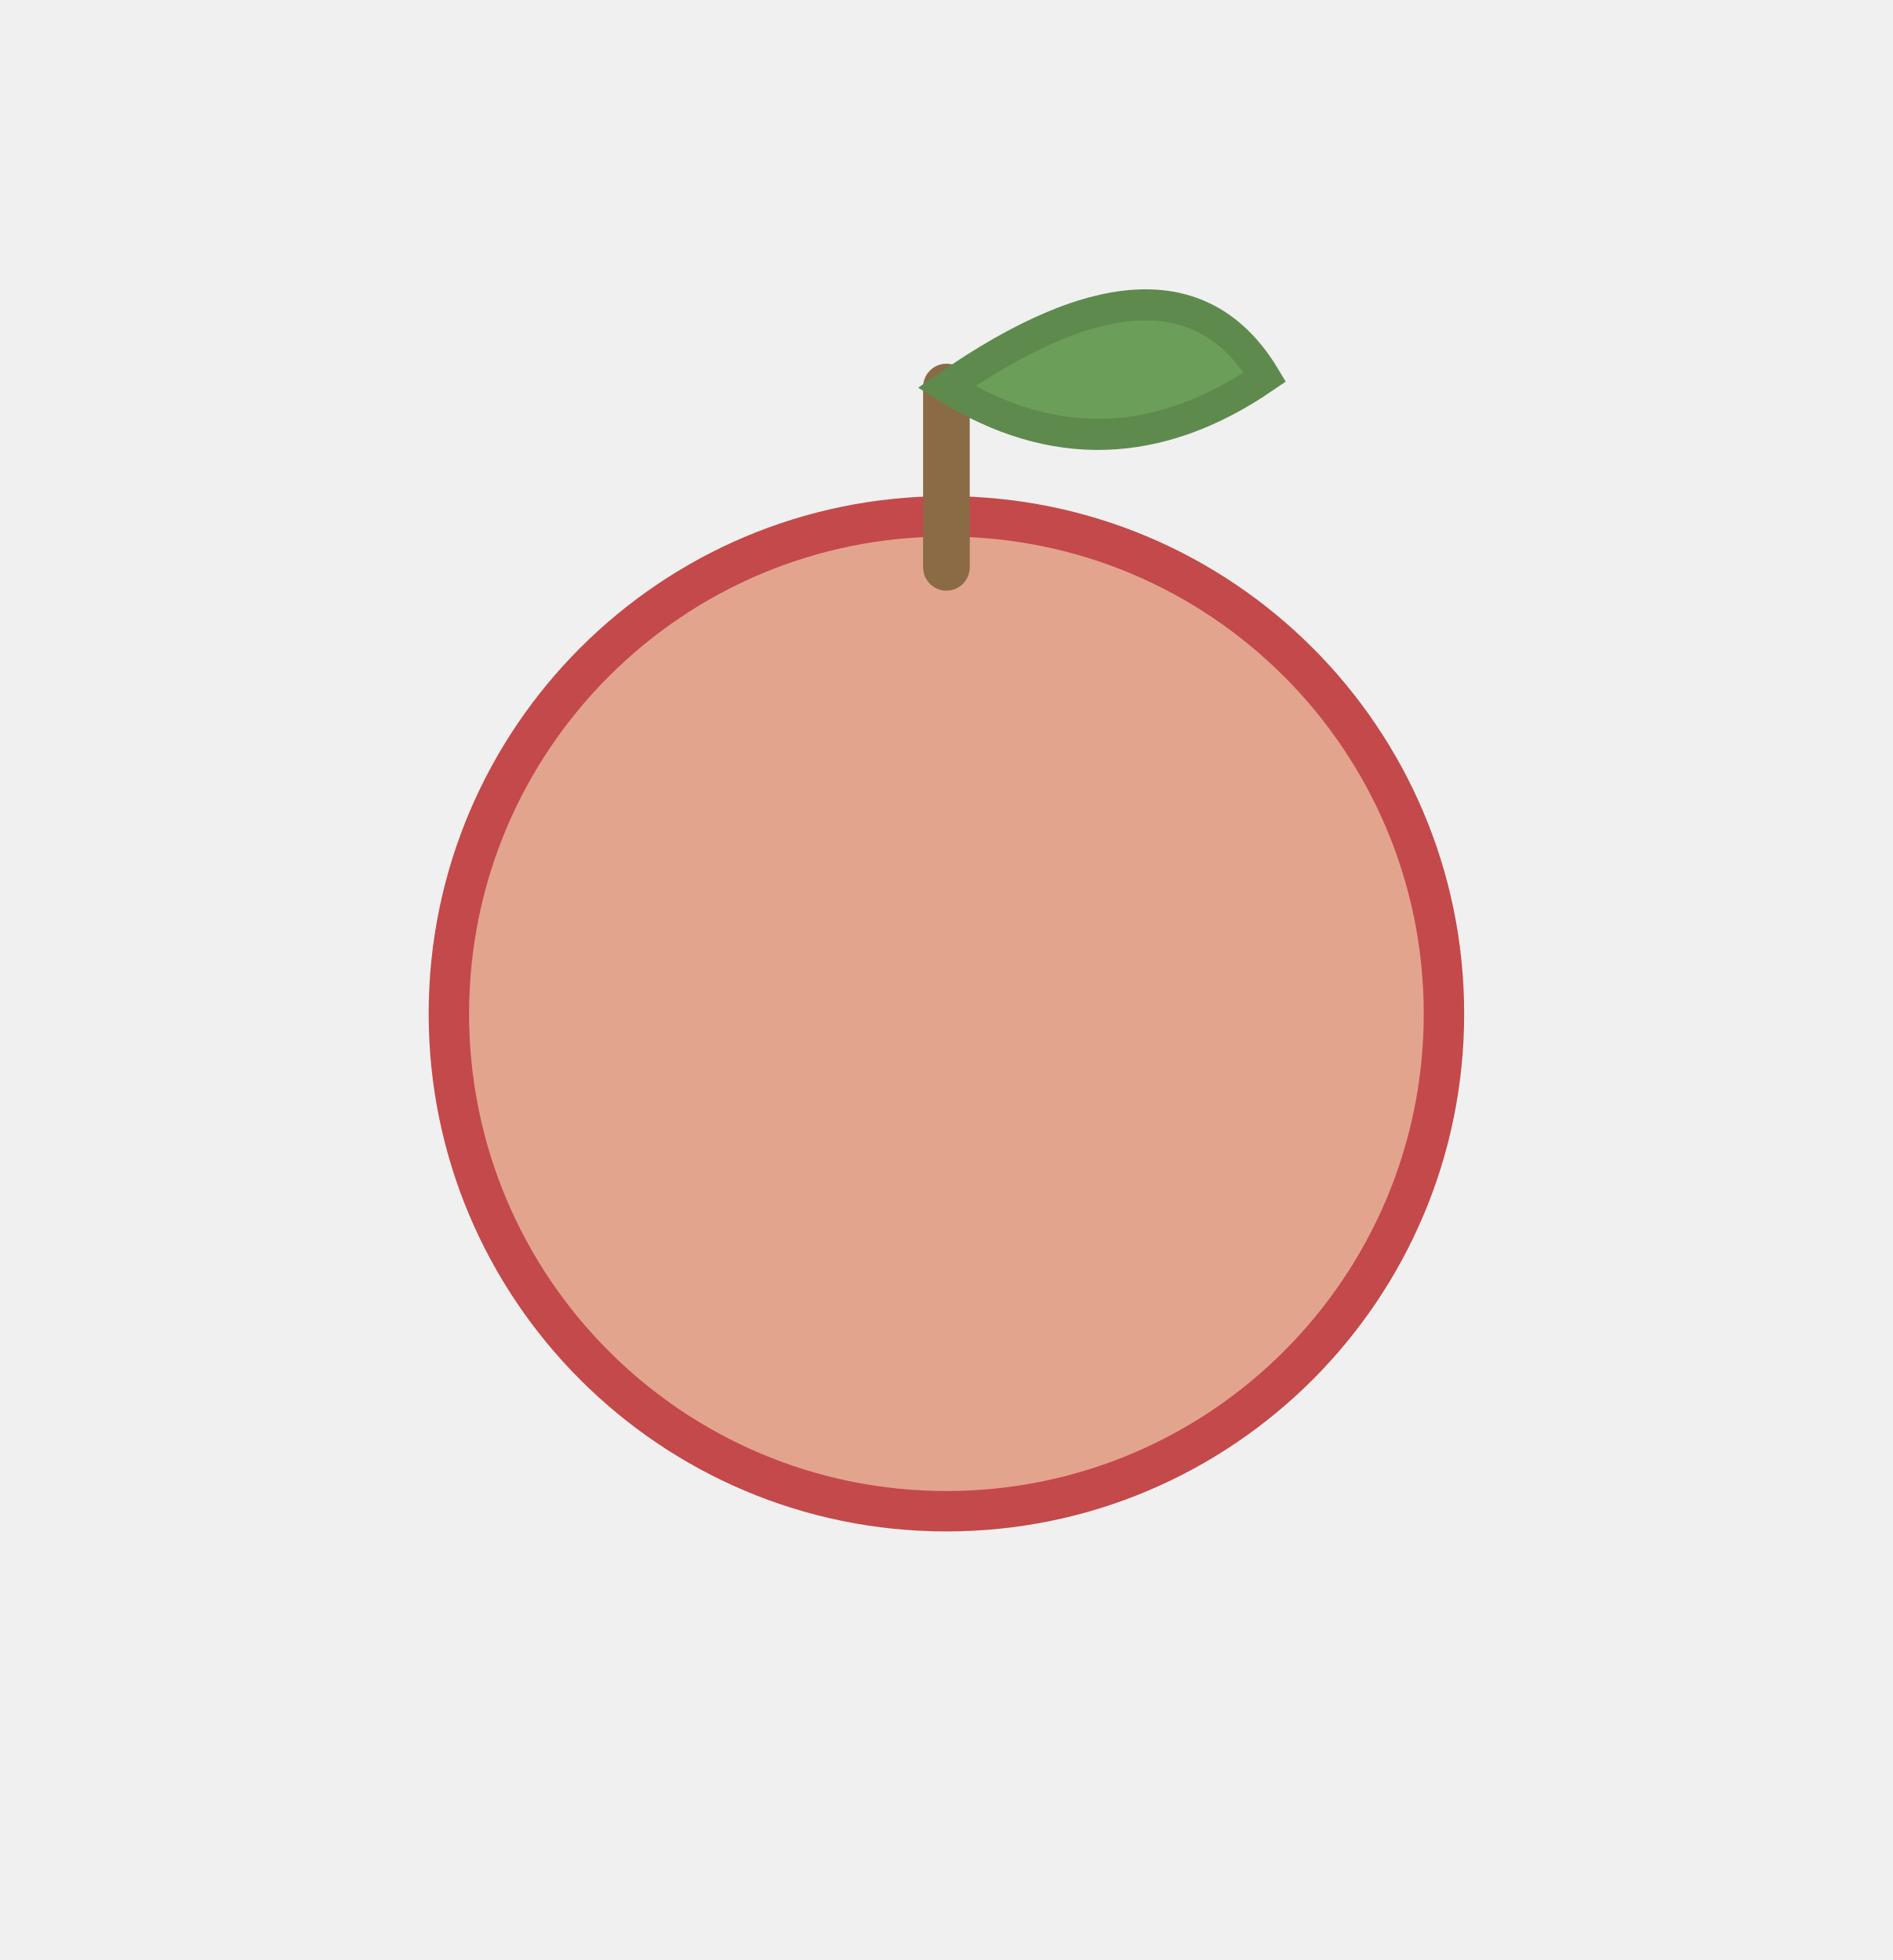
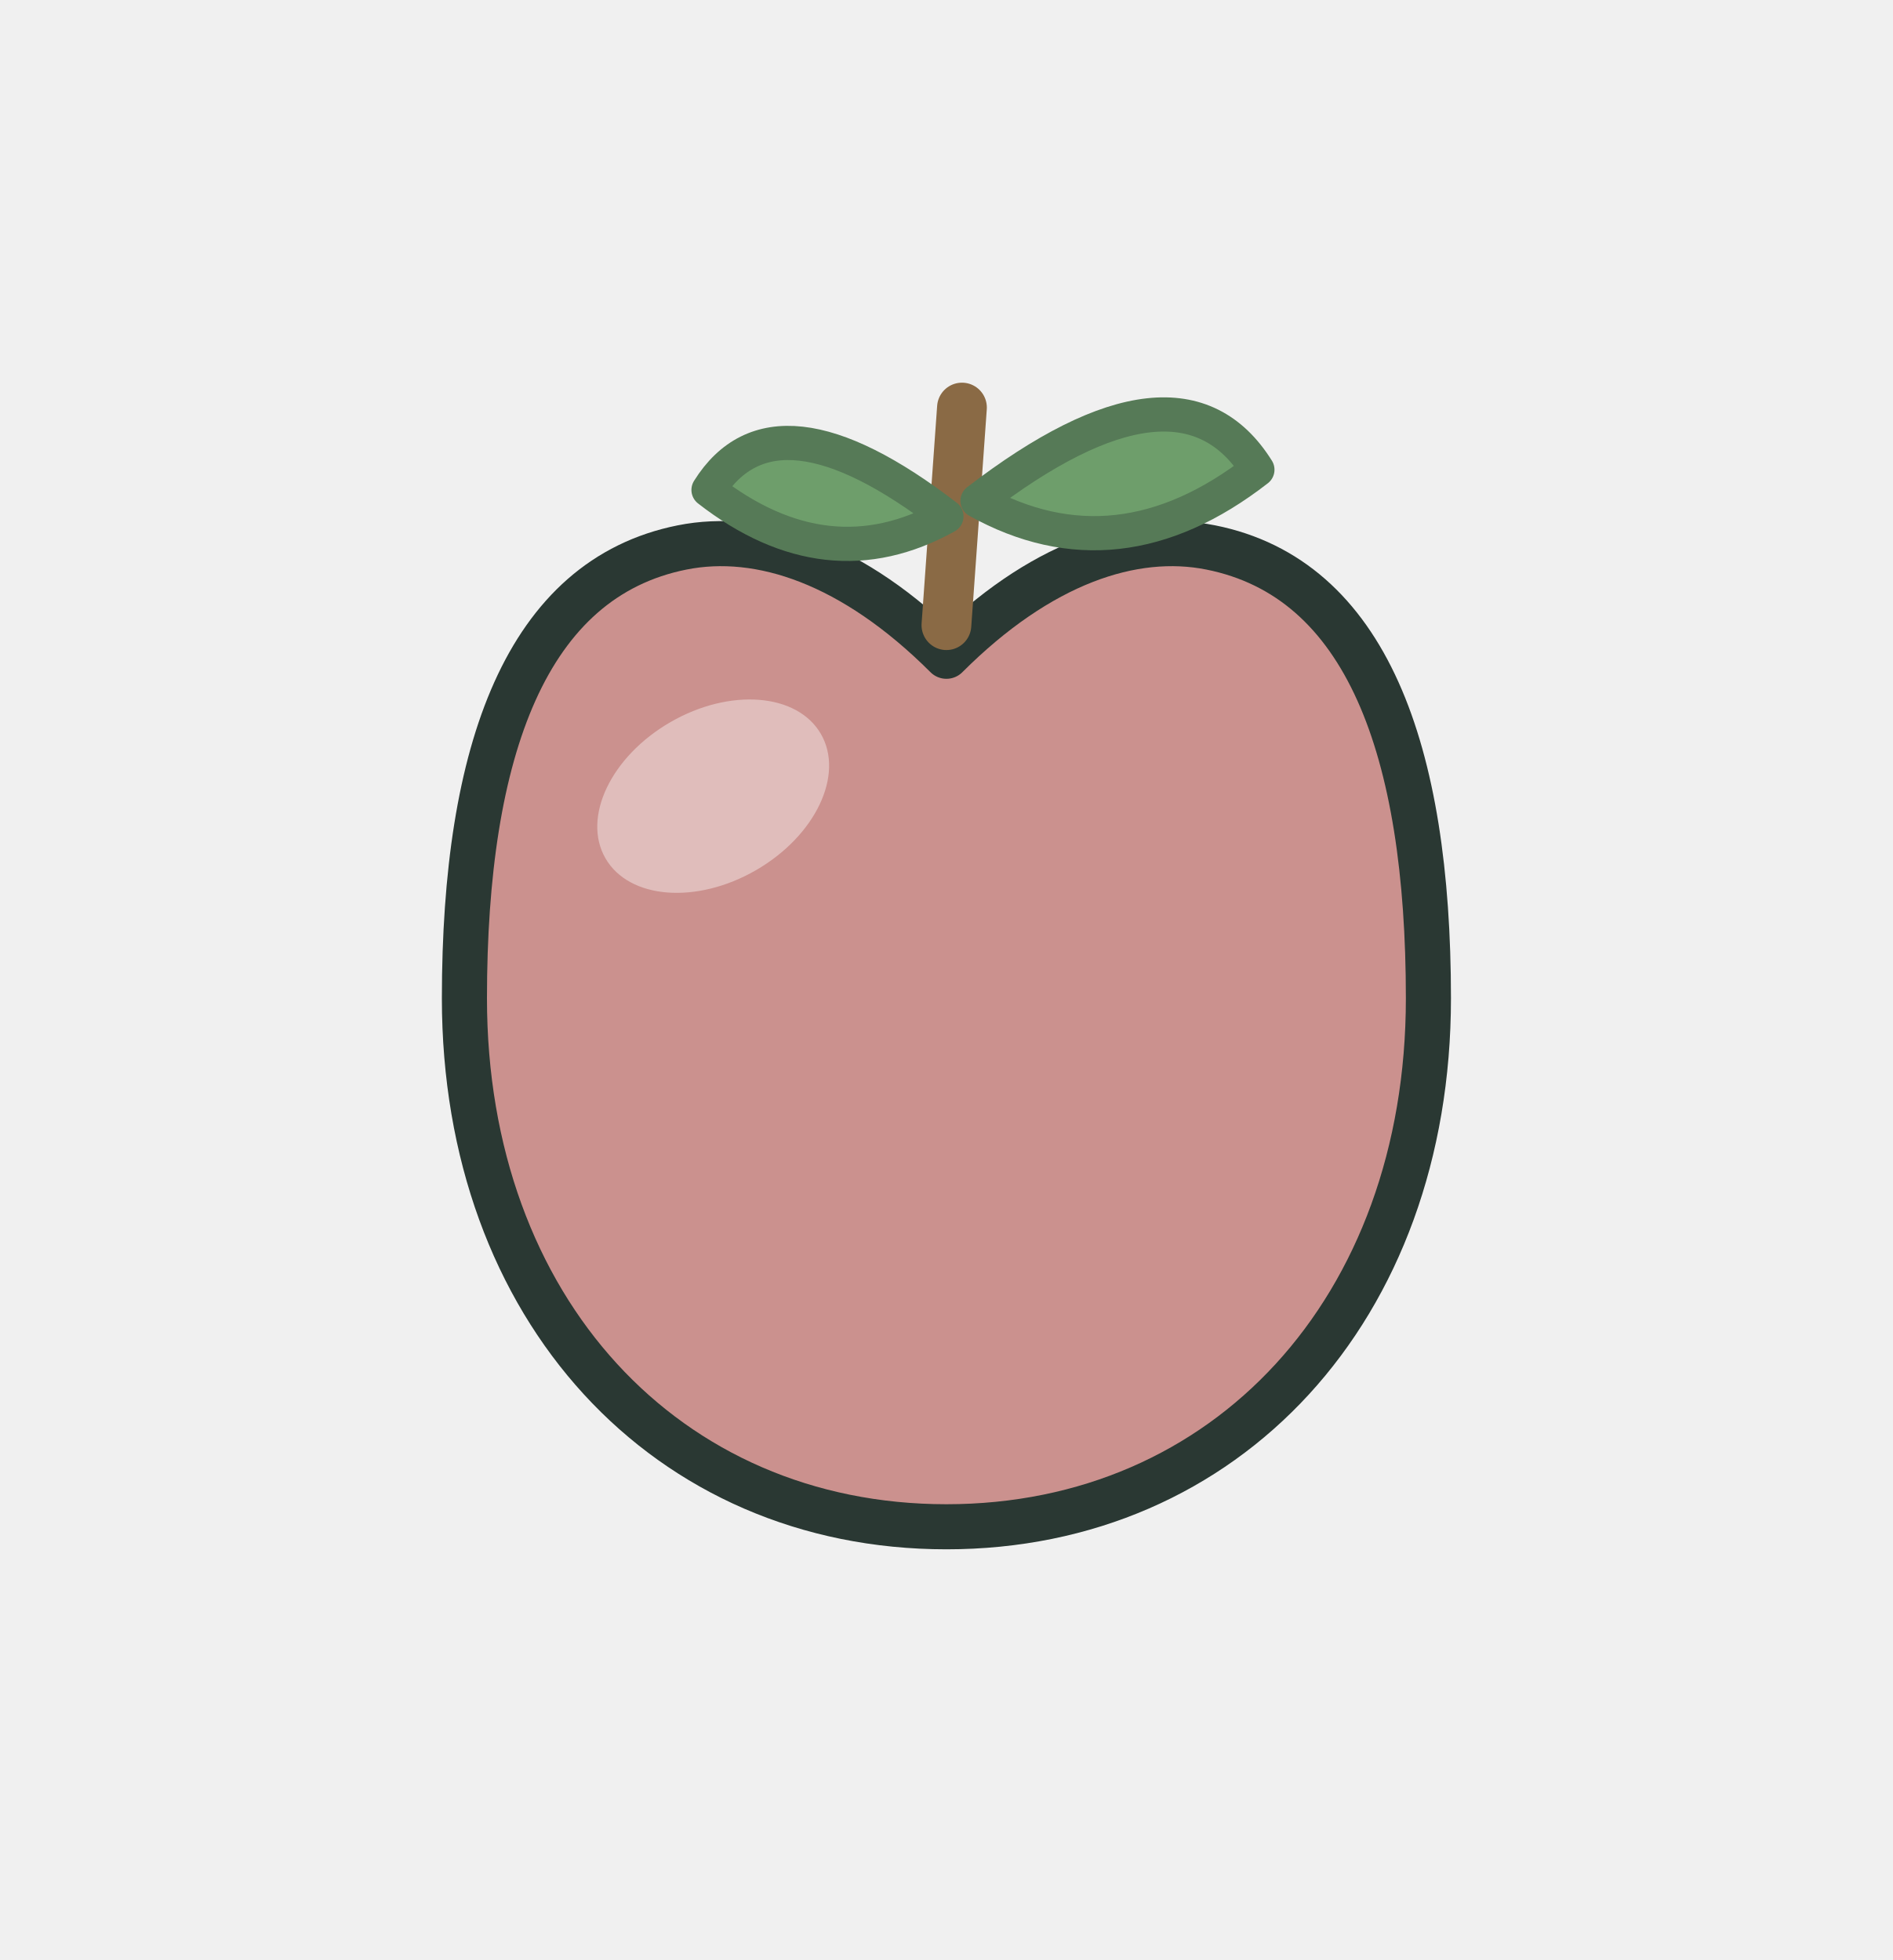
<svg xmlns="http://www.w3.org/2000/svg" viewBox="0 0 112 116" width="112" height="116">
  <g transform="translate(56,60) scale(0.92)">
-     <circle r="32" fill="#E3A48E" stroke="#C4494A" stroke-width="2.6" />
-     <path d="M0 -28.72 L0 -40.32" fill="none" stroke="#8A6B45" stroke-width="3" stroke-linecap="round" />
-     <path d="M0 -40.32 Q14.72 -50.56 20.48 -40.96 Q10.24 -33.92 0 -40.32 Z" fill="#6B9E58" stroke="#5E8A4E" stroke-width="2" />
+     <path d="M0 -23 C6 -29 12 -31 17 -30 C27 -28 31 -17 31 -1 C31 19 18 33 0 33 C-18 33 -31 19 -31 -1 C-31 -17 -27 -28 -17 -30 C-12 -31 -6 -29 0 -23 Z" fill="#cb918e" stroke="#2A3833" stroke-width="2.9" stroke-linejoin="round" stroke-linecap="round" />
+     <ellipse cx="-15" cy="-14" rx="8" ry="5.5" transform="rotate(-30 -15 -14)" fill="#FFFFFF" opacity="0.4" />
+     <path d="M0 -25 L1 -39" fill="none" stroke="#8A6A45" stroke-width="3.2" stroke-linecap="round" />
+     <path d="M2 -33 Q15 -43 20 -35 Q11 -28 2 -33 Z" fill="#6E9E6B" stroke="#567a57" stroke-width="2.2" stroke-linejoin="round" />
+     <path d="M0 -32 Q-11.05 -40.5 -15.3 -33.7 Q-7.65 -27.75 0 -32 Z" fill="#6E9E6B" stroke="#567a57" stroke-width="2.2" stroke-linejoin="round" />
  </g>
</svg>
